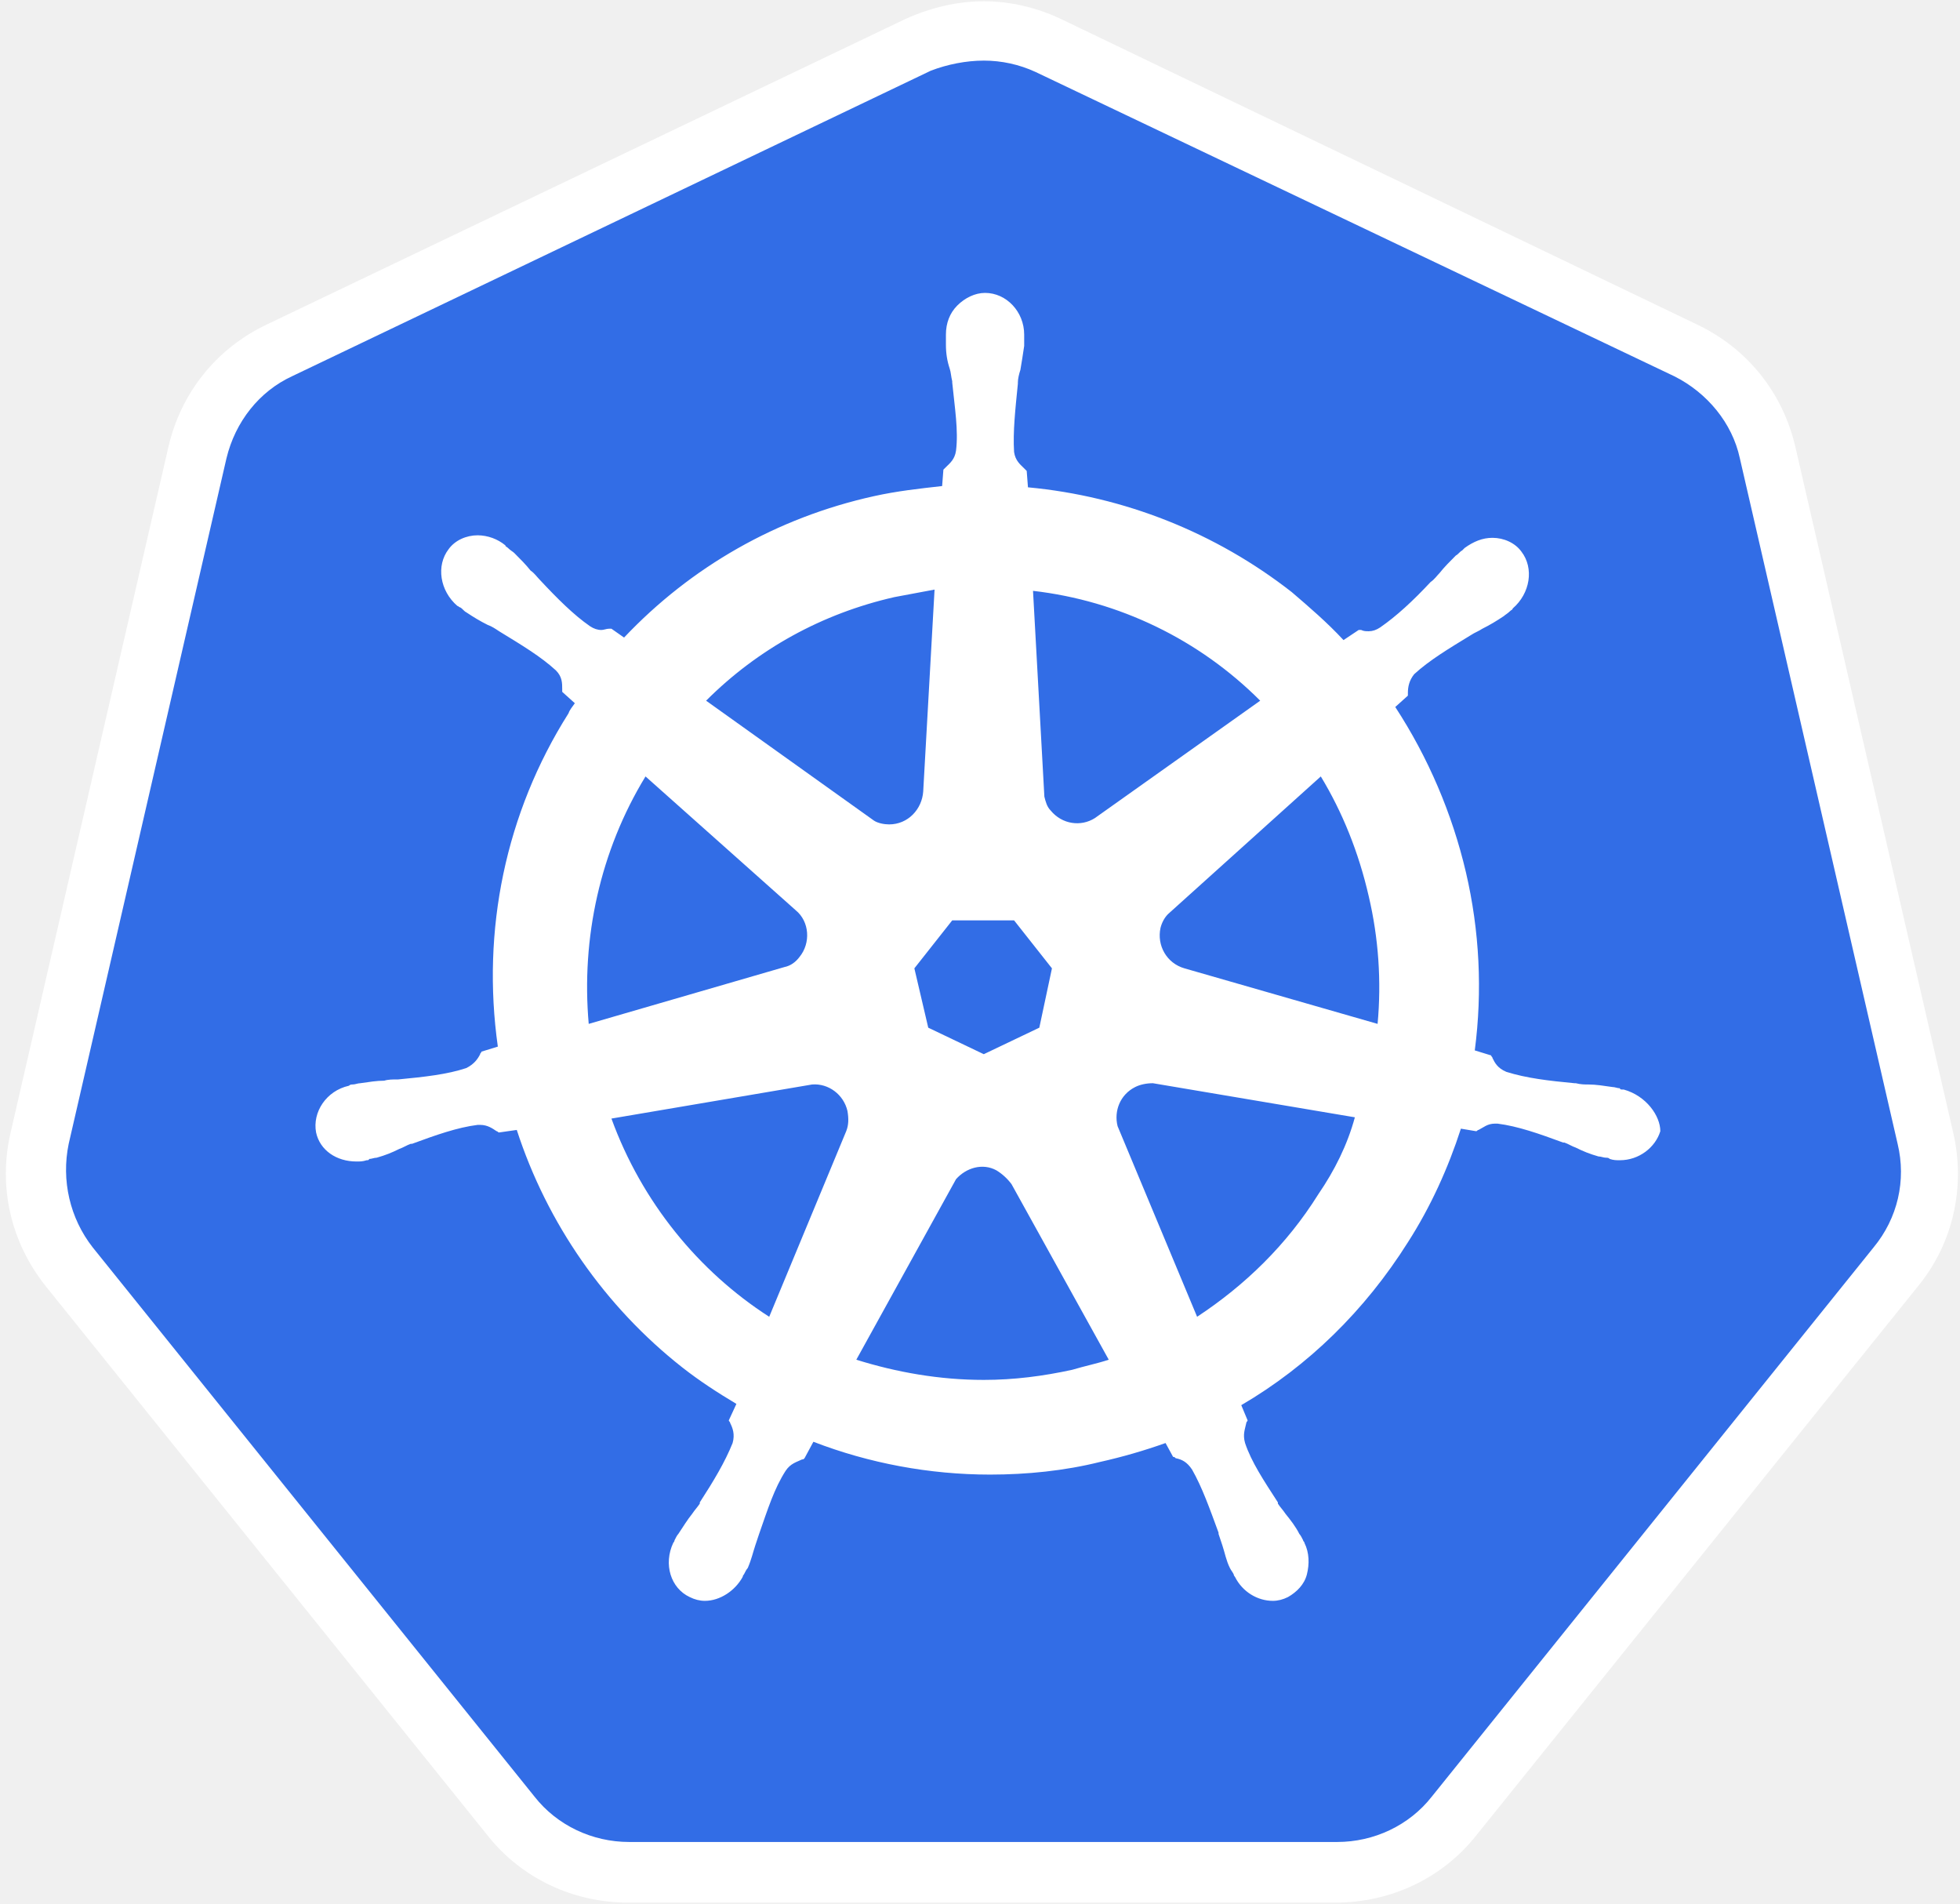
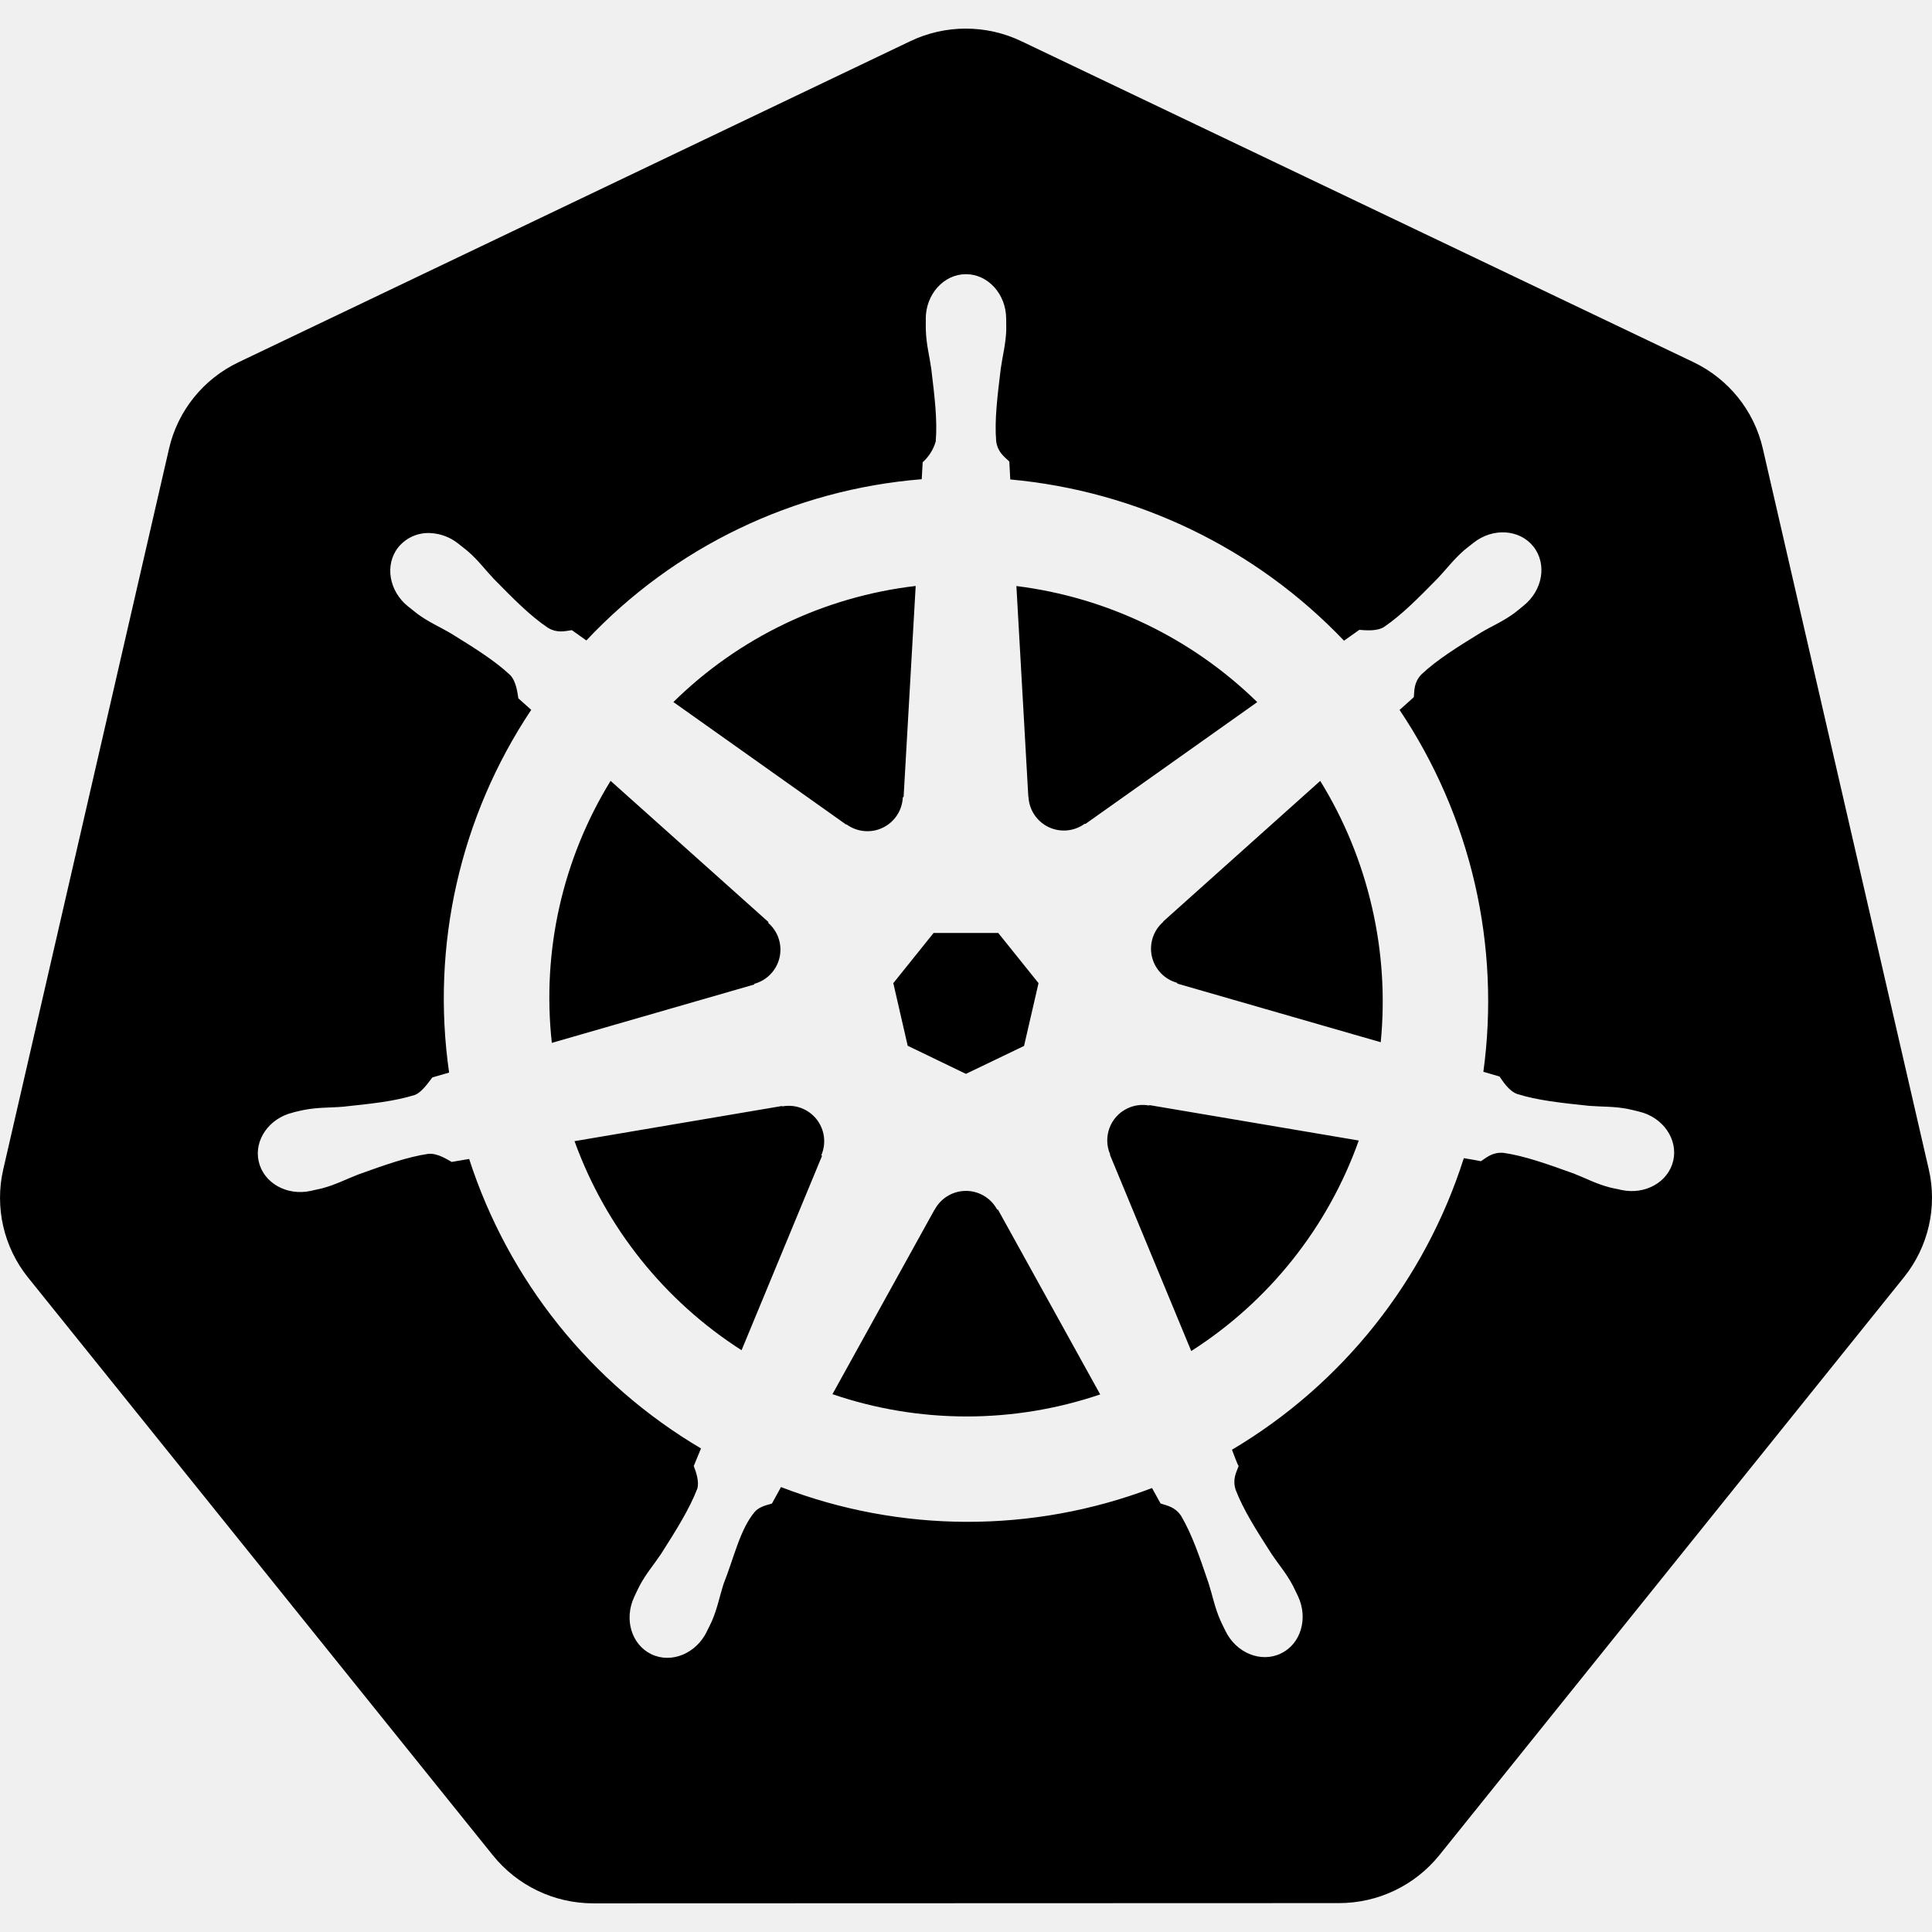
- <svg xmlns="http://www.w3.org/2000/svg" width="1.03em" height="1em" viewBox="0 0 256 249">
-   <path fill="#326de6" d="M82.085 244.934c-5.946 0-11.561-2.642-15.36-7.432L8.92 165.657c-3.799-4.79-5.285-10.9-3.799-16.847l20.645-89.682c1.321-5.946 5.285-10.736 10.736-13.378l83.571-39.97c2.643-1.32 5.616-1.981 8.589-1.981s5.945.66 8.588 1.982l83.572 39.804c5.45 2.642 9.414 7.432 10.735 13.378l20.645 89.682c1.322 5.946 0 12.057-3.798 16.847l-57.807 71.845c-3.799 4.624-9.414 7.432-15.36 7.432z" />
-   <path fill="#fff" d="M128.495 7.928c2.313 0 4.625.495 6.772 1.486l83.572 39.804c4.294 2.147 7.597 6.111 8.588 10.736l20.645 89.682c1.156 4.79 0 9.745-3.138 13.543l-57.806 71.846c-2.973 3.798-7.598 5.945-12.387 5.945H82.085c-4.79 0-9.414-2.147-12.387-5.945l-57.806-71.846c-2.973-3.798-4.13-8.753-3.138-13.543l20.645-89.682c1.156-4.79 4.294-8.754 8.588-10.736L121.56 9.25c2.147-.826 4.624-1.321 6.936-1.321m0-7.763c-3.468 0-6.936.826-10.24 2.312l-83.571 39.97c-6.607 3.138-11.231 8.918-12.883 16.02L1.156 148.15c-1.651 7.102 0 14.369 4.625 20.15l57.806 71.845c4.46 5.615 11.231 8.753 18.333 8.753h92.655c7.102 0 13.874-3.138 18.333-8.753l57.807-71.846c4.624-5.615 6.276-13.047 4.624-20.15l-20.645-89.682c-1.651-7.102-6.276-12.882-12.882-16.02L138.57 2.476C135.432.991 131.964.165 128.495.165" />
-   <path fill="#fff" d="M212.232 142.534q-.248 0 0 0h-.165c-.165 0-.33 0-.33-.165c-.33 0-.66-.165-.991-.165c-1.156-.165-2.147-.33-3.138-.33c-.496 0-.991 0-1.652-.166h-.165c-3.468-.33-6.276-.66-8.919-1.486c-1.156-.496-1.486-1.156-1.817-1.817c0-.165-.165-.165-.165-.33l-2.147-.66a65.3 65.3 0 0 0-1.156-23.289a68 68 0 0 0-9.249-21.636l1.652-1.486v-.33c0-.826.165-1.652.825-2.478c1.982-1.817 4.46-3.303 7.433-5.12c.495-.33.99-.495 1.486-.826c.991-.495 1.817-.99 2.808-1.651c.165-.165.495-.33.826-.66c.165-.166.33-.166.33-.331c2.312-1.982 2.808-5.285 1.156-7.433c-.826-1.156-2.312-1.816-3.799-1.816c-1.32 0-2.477.495-3.633 1.321l-.33.33c-.33.165-.496.496-.826.661c-.826.826-1.487 1.486-2.147 2.312c-.33.33-.66.826-1.156 1.156c-2.313 2.478-4.46 4.46-6.607 5.946q-.742.495-1.486.496c-.33 0-.661 0-.991-.166h-.33l-1.983 1.322c-2.147-2.312-4.459-4.294-6.771-6.276a65.96 65.96 0 0 0-34.519-13.709l-.165-2.147l-.33-.33c-.496-.496-1.156-.991-1.322-2.147c-.165-2.643.166-5.616.496-8.919v-.165c0-.496.165-1.156.33-1.652c.165-.99.33-1.982.496-3.138v-1.486c0-2.973-2.313-5.45-5.12-5.45c-1.322 0-2.643.66-3.634 1.651c-.99.991-1.486 2.312-1.486 3.799v1.321c0 1.156.165 2.147.495 3.138c.165.496.165.991.33 1.652v.165c.33 3.303.826 6.276.496 8.919c-.165 1.156-.826 1.651-1.321 2.147l-.33.33l-.166 2.147c-2.973.33-5.946.66-8.919 1.321c-12.717 2.808-23.948 9.25-32.701 18.498l-1.652-1.156h-.33c-.33 0-.661.165-.991.165q-.743 0-1.487-.495c-2.147-1.486-4.294-3.634-6.606-6.111c-.33-.33-.66-.826-1.156-1.156c-.661-.826-1.322-1.487-2.148-2.312c-.165-.166-.495-.33-.825-.661c-.165-.165-.33-.165-.33-.33a5.77 5.77 0 0 0-3.634-1.322c-1.487 0-2.973.661-3.799 1.817c-1.652 2.147-1.156 5.45 1.156 7.432c.165 0 .165.166.33.166c.33.165.496.495.826.66c.991.66 1.817 1.156 2.808 1.652c.496.165.991.495 1.487.826c2.972 1.816 5.45 3.303 7.432 5.12c.826.825.826 1.651.826 2.477v.33l1.651 1.487c-.33.495-.66.826-.826 1.321c-8.258 13.048-11.396 28.408-9.249 43.603l-2.147.66c0 .166-.165.166-.165.33c-.33.661-.826 1.322-1.817 1.817c-2.477.826-5.45 1.157-8.918 1.487h-.166c-.495 0-1.156 0-1.651.165c-.991 0-1.982.165-3.138.33c-.33 0-.66.166-.991.166c-.165 0-.33 0-.496.165c-2.973.66-4.79 3.468-4.294 6.11c.496 2.313 2.643 3.8 5.285 3.8c.496 0 .826 0 1.322-.166c.165 0 .33 0 .33-.165c.33 0 .66-.165.99-.165c1.157-.33 1.983-.66 2.974-1.156c.495-.165.99-.496 1.486-.66h.165c3.138-1.157 5.946-2.148 8.589-2.478h.33c.991 0 1.652.495 2.147.826c.165 0 .165.165.33.165l2.313-.33c3.964 12.221 11.561 23.122 21.636 31.05c2.312 1.816 4.624 3.303 7.102 4.79l-.991 2.146c0 .166.165.166.165.33c.33.661.66 1.487.33 2.643c-.99 2.478-2.477 4.955-4.294 7.763v.165c-.33.496-.66.826-.99 1.321c-.661.826-1.157 1.652-1.818 2.643c-.165.165-.33.495-.495.826c0 .165-.165.33-.165.33c-1.321 2.808-.33 5.946 2.147 7.102q.99.496 1.982.496c1.982 0 3.964-1.322 4.955-3.139c0-.165.165-.33.165-.33c.165-.33.33-.66.495-.826c.496-1.156.661-1.982.991-2.973l.496-1.486c1.156-3.303 1.982-5.946 3.468-8.258c.66-.991 1.487-1.156 2.147-1.487c.165 0 .165 0 .33-.165l1.157-2.147c7.267 2.808 15.195 4.294 23.122 4.294c4.79 0 9.745-.495 14.37-1.651a73 73 0 0 0 8.588-2.478l.99 1.817c.166 0 .166 0 .331.165c.826.165 1.486.496 2.147 1.487c1.321 2.312 2.312 5.12 3.468 8.258v.165l.496 1.486c.33.991.495 1.982.99 2.973c.166.33.331.496.496.826c0 .165.166.33.166.33c.99 1.982 2.972 3.139 4.954 3.139q.992 0 1.982-.496c1.156-.66 2.147-1.652 2.478-2.973c.33-1.321.33-2.808-.33-4.129c0-.165-.166-.165-.166-.33c-.165-.33-.33-.66-.495-.826c-.496-.991-1.156-1.817-1.817-2.643c-.33-.495-.66-.825-.99-1.32v-.166c-1.818-2.808-3.47-5.285-4.295-7.763c-.33-1.156 0-1.816.165-2.642c0-.165.165-.165.165-.33l-.826-1.982c8.754-5.12 16.186-12.388 21.802-21.306c2.973-4.625 5.285-9.745 6.936-14.865l1.982.33c.166 0 .166-.165.33-.165c.661-.33 1.157-.825 2.148-.825h.33c2.643.33 5.45 1.32 8.589 2.477h.165c.495.165.99.495 1.486.66c.991.496 1.817.826 2.973 1.157c.33 0 .66.165.991.165c.165 0 .33 0 .495.165c.496.165.826.165 1.322.165c2.477 0 4.624-1.651 5.285-3.798c0-1.982-1.817-4.625-4.79-5.45m-76.47-8.093l-7.267 3.469l-7.267-3.469l-1.816-7.762l4.954-6.276h8.093l4.955 6.276zm43.108-17.176a52.1 52.1 0 0 1 1.156 16.68l-25.27-7.266c-2.312-.66-3.633-2.973-3.138-5.285c.165-.661.496-1.322.991-1.817l19.985-18.003c2.807 4.625 4.954 9.91 6.276 15.69m-14.204-25.6l-21.636 15.36c-1.817 1.156-4.295.825-5.781-.991c-.495-.496-.66-1.157-.826-1.817l-1.486-26.922a50.13 50.13 0 0 1 29.729 14.37M116.769 78.12c1.817-.33 3.468-.66 5.285-.99l-1.486 26.425c-.165 2.312-1.982 4.294-4.46 4.294c-.66 0-1.486-.165-1.982-.495L92.16 91.665c6.772-6.772 15.195-11.397 24.609-13.544m-32.537 23.453l19.654 17.507c1.817 1.487 1.982 4.294.496 6.111c-.496.66-1.156 1.156-1.982 1.322l-25.6 7.432c-.991-11.231 1.486-22.627 7.432-32.372m-4.46 44.759l26.262-4.46c2.147-.165 4.129 1.322 4.624 3.469c.165.99.165 1.817-.165 2.643l-10.075 24.278c-9.249-5.946-16.681-15.03-20.645-25.93m60.285 32.867c-3.799.826-7.598 1.321-11.562 1.321c-5.78 0-11.396-.99-16.68-2.642l13.047-23.618c1.321-1.487 3.468-2.147 5.285-1.156a7 7 0 0 1 1.982 1.816l12.717 22.958c-1.486.495-3.138.826-4.79 1.321m32.206-22.957c-4.129 6.606-9.58 11.891-15.855 16.02l-10.405-24.94c-.496-1.981.33-4.128 2.312-5.12c.66-.33 1.486-.495 2.312-.495l26.426 4.46c-.991 3.633-2.643 6.937-4.79 10.075" />
+ <svg xmlns="http://www.w3.org/2000/svg" width="1em" height="1em" viewBox="0 0 24 24">
+   <path fill="currentColor" d="m10.204 14.35l.007.01l-.999 2.413a5.17 5.17 0 0 1-2.075-2.597l2.578-.437l.004.005a.44.44 0 0 1 .484.606zm-.833-2.129a.44.44 0 0 0 .173-.756l.002-.011L7.585 9.7a5.14 5.14 0 0 0-.73 3.255l2.514-.725zm1.145-1.98a.44.44 0 0 0 .699-.337l.01-.005l.15-2.62a5.14 5.14 0 0 0-3.01 1.442l2.147 1.523zm.76 2.75l.723.349l.722-.347l.18-.78l-.5-.623h-.804l-.5.623l.179.779zm1.5-3.095a.44.44 0 0 0 .7.336l.008.003l2.134-1.513a5.2 5.2 0 0 0-2.992-1.442l.148 2.615zm10.876 5.97l-5.773 7.181a1.6 1.6 0 0 1-1.248.594l-9.261.003a1.6 1.6 0 0 1-1.247-.596l-5.776-7.18a1.58 1.58 0 0 1-.307-1.34L2.1 5.573c.108-.47.425-.864.863-1.073L11.305.513a1.6 1.6 0 0 1 1.385 0l8.345 3.985c.438.209.755.604.863 1.073l2.062 8.955c.108.47-.005.963-.308 1.34m-3.289-2.057c-.042-.01-.103-.026-.145-.034c-.174-.033-.315-.025-.479-.038c-.35-.037-.638-.067-.895-.148c-.105-.04-.18-.165-.216-.216l-.201-.059a6.5 6.5 0 0 0-.105-2.332a6.5 6.5 0 0 0-.936-2.163c.052-.047.15-.133.177-.159c.008-.09.001-.183.094-.282c.197-.185.444-.338.743-.522c.142-.084.273-.137.415-.242c.032-.024.076-.062.11-.089c.24-.191.295-.52.123-.736s-.506-.236-.745-.045c-.034.027-.08.062-.111.088c-.134.116-.217.23-.33.35c-.246.25-.45.458-.673.609c-.097.056-.239.037-.303.033l-.19.135a6.55 6.55 0 0 0-4.146-2.003l-.012-.223c-.065-.062-.143-.115-.163-.25c-.022-.268.015-.557.057-.905c.023-.163.061-.298.068-.475c.001-.04-.001-.099-.001-.142c0-.306-.224-.555-.5-.555c-.275 0-.499.249-.499.555l.001.014c0 .041-.002.092 0 .128c.006.177.044.312.067.475c.042.348.078.637.056.906a.55.55 0 0 1-.162.258l-.012.211a6.42 6.42 0 0 0-4.166 2.003l-.18-.128c-.09.012-.18.04-.297-.029c-.223-.15-.427-.358-.673-.608c-.113-.12-.195-.234-.329-.349l-.111-.088a.6.6 0 0 0-.348-.132a.48.48 0 0 0-.398.176c-.172.216-.117.546.123.737l.007.005l.104.083c.142.105.272.159.414.242c.299.185.546.338.743.522c.076.082.09.226.1.288l.16.143a6.46 6.46 0 0 0-1.02 4.506l-.208.06c-.055.072-.133.184-.215.217c-.257.081-.546.11-.895.147c-.164.014-.305.006-.48.039c-.037.007-.09.02-.133.03l-.004.002l-.007.002c-.295.071-.484.342-.423.608c.061.267.349.429.645.365l.007-.001l.01-.003l.129-.029c.17-.046.294-.113.448-.172c.33-.118.604-.217.87-.256c.112-.009.23.069.288.101l.217-.037a6.5 6.5 0 0 0 2.88 3.596l-.09.218c.033.084.069.199.044.282c-.097.252-.263.517-.452.813c-.091.136-.185.242-.268.399c-.02.037-.045.095-.064.134c-.128.275-.034.591.213.71c.248.12.556-.007.69-.282v-.002c.02-.039.046-.09.062-.127c.07-.162.094-.301.144-.458c.132-.332.205-.68.387-.897c.05-.06.13-.082.215-.105l.113-.205a6.45 6.45 0 0 0 4.609.012l.106.192c.086.028.18.042.256.155c.136.232.229.507.342.84c.05.156.074.295.145.457c.016.037.043.09.062.129c.133.276.442.402.69.282c.247-.118.341-.435.213-.71c-.02-.039-.045-.096-.065-.134c-.083-.156-.177-.261-.268-.398c-.19-.296-.346-.541-.443-.793c-.04-.13.007-.21.038-.294c-.018-.022-.059-.144-.083-.202a6.5 6.5 0 0 0 2.88-3.622c.064.01.176.03.213.038c.075-.05.144-.114.28-.104c.266.039.54.138.87.256c.154.06.277.128.448.173c.036.01.088.019.13.028l.009.003l.007.001c.297.064.584-.098.645-.365c.06-.266-.128-.537-.423-.608M16.4 9.701l-1.95 1.746v.005a.44.44 0 0 0 .173.757l.003.01l2.526.728a5.2 5.2 0 0 0-.108-1.674A5.2 5.2 0 0 0 16.4 9.7zm-4.013 5.325a.44.44 0 0 0-.404-.232a.44.44 0 0 0-.372.233h-.002l-1.268 2.292a5.16 5.16 0 0 0 3.326.003l-1.27-2.296zm1.888-1.293a.44.44 0 0 0-.27.036a.44.44 0 0 0-.214.572l-.003.004l1.01 2.438a5.15 5.15 0 0 0 2.081-2.615l-2.6-.44z" />
</svg>
